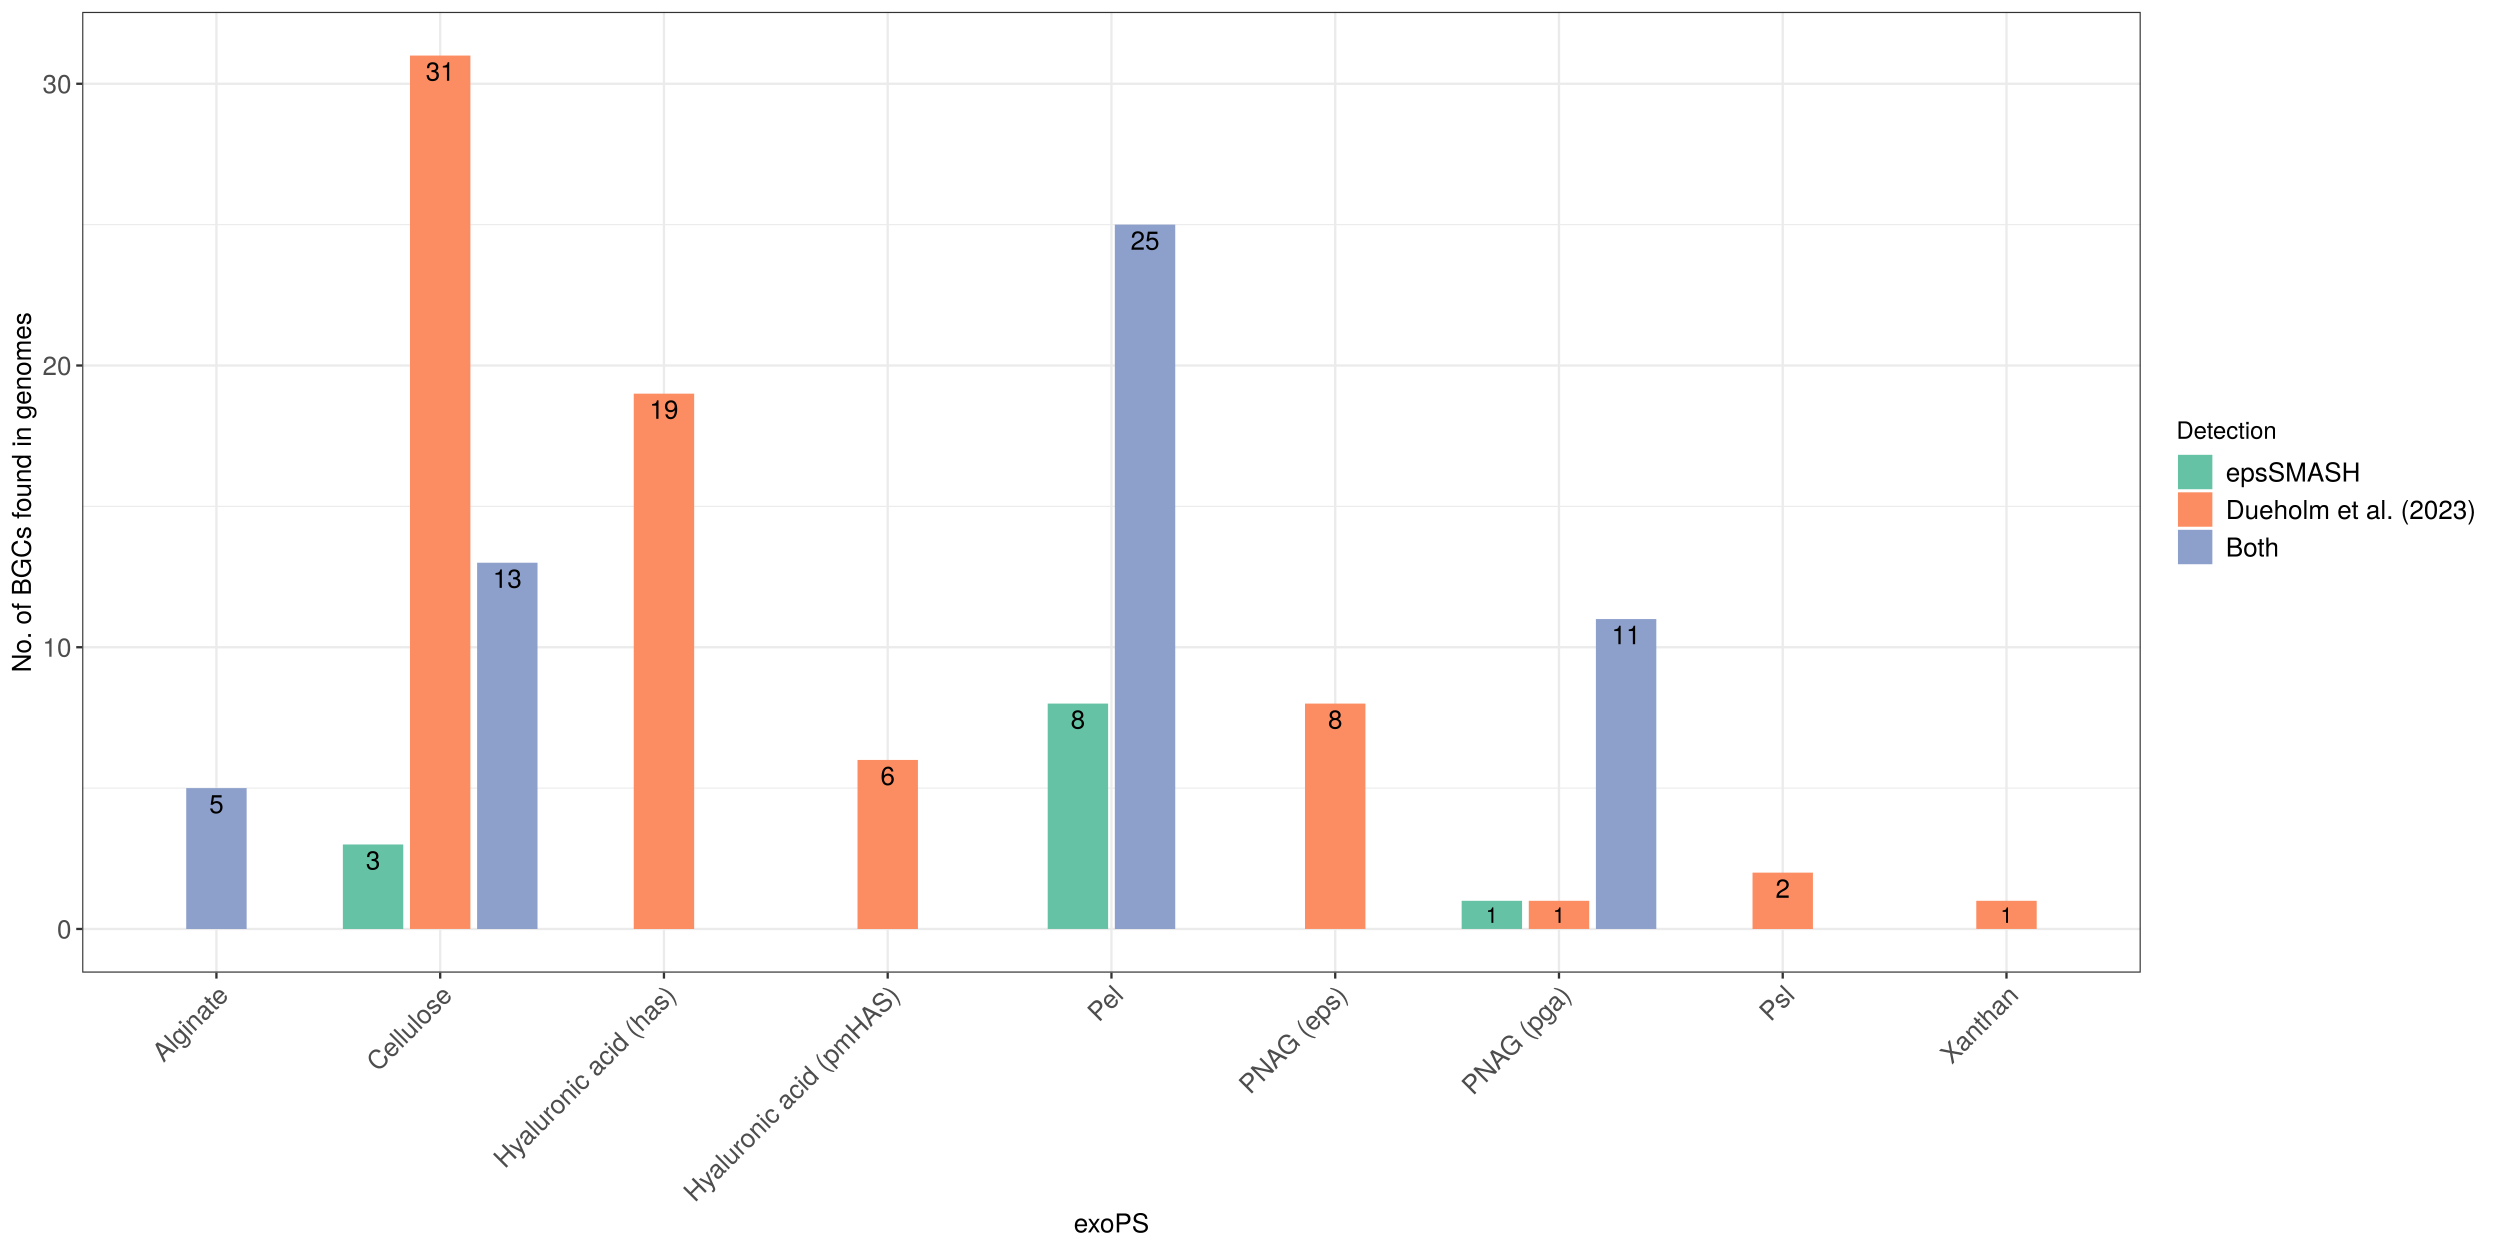
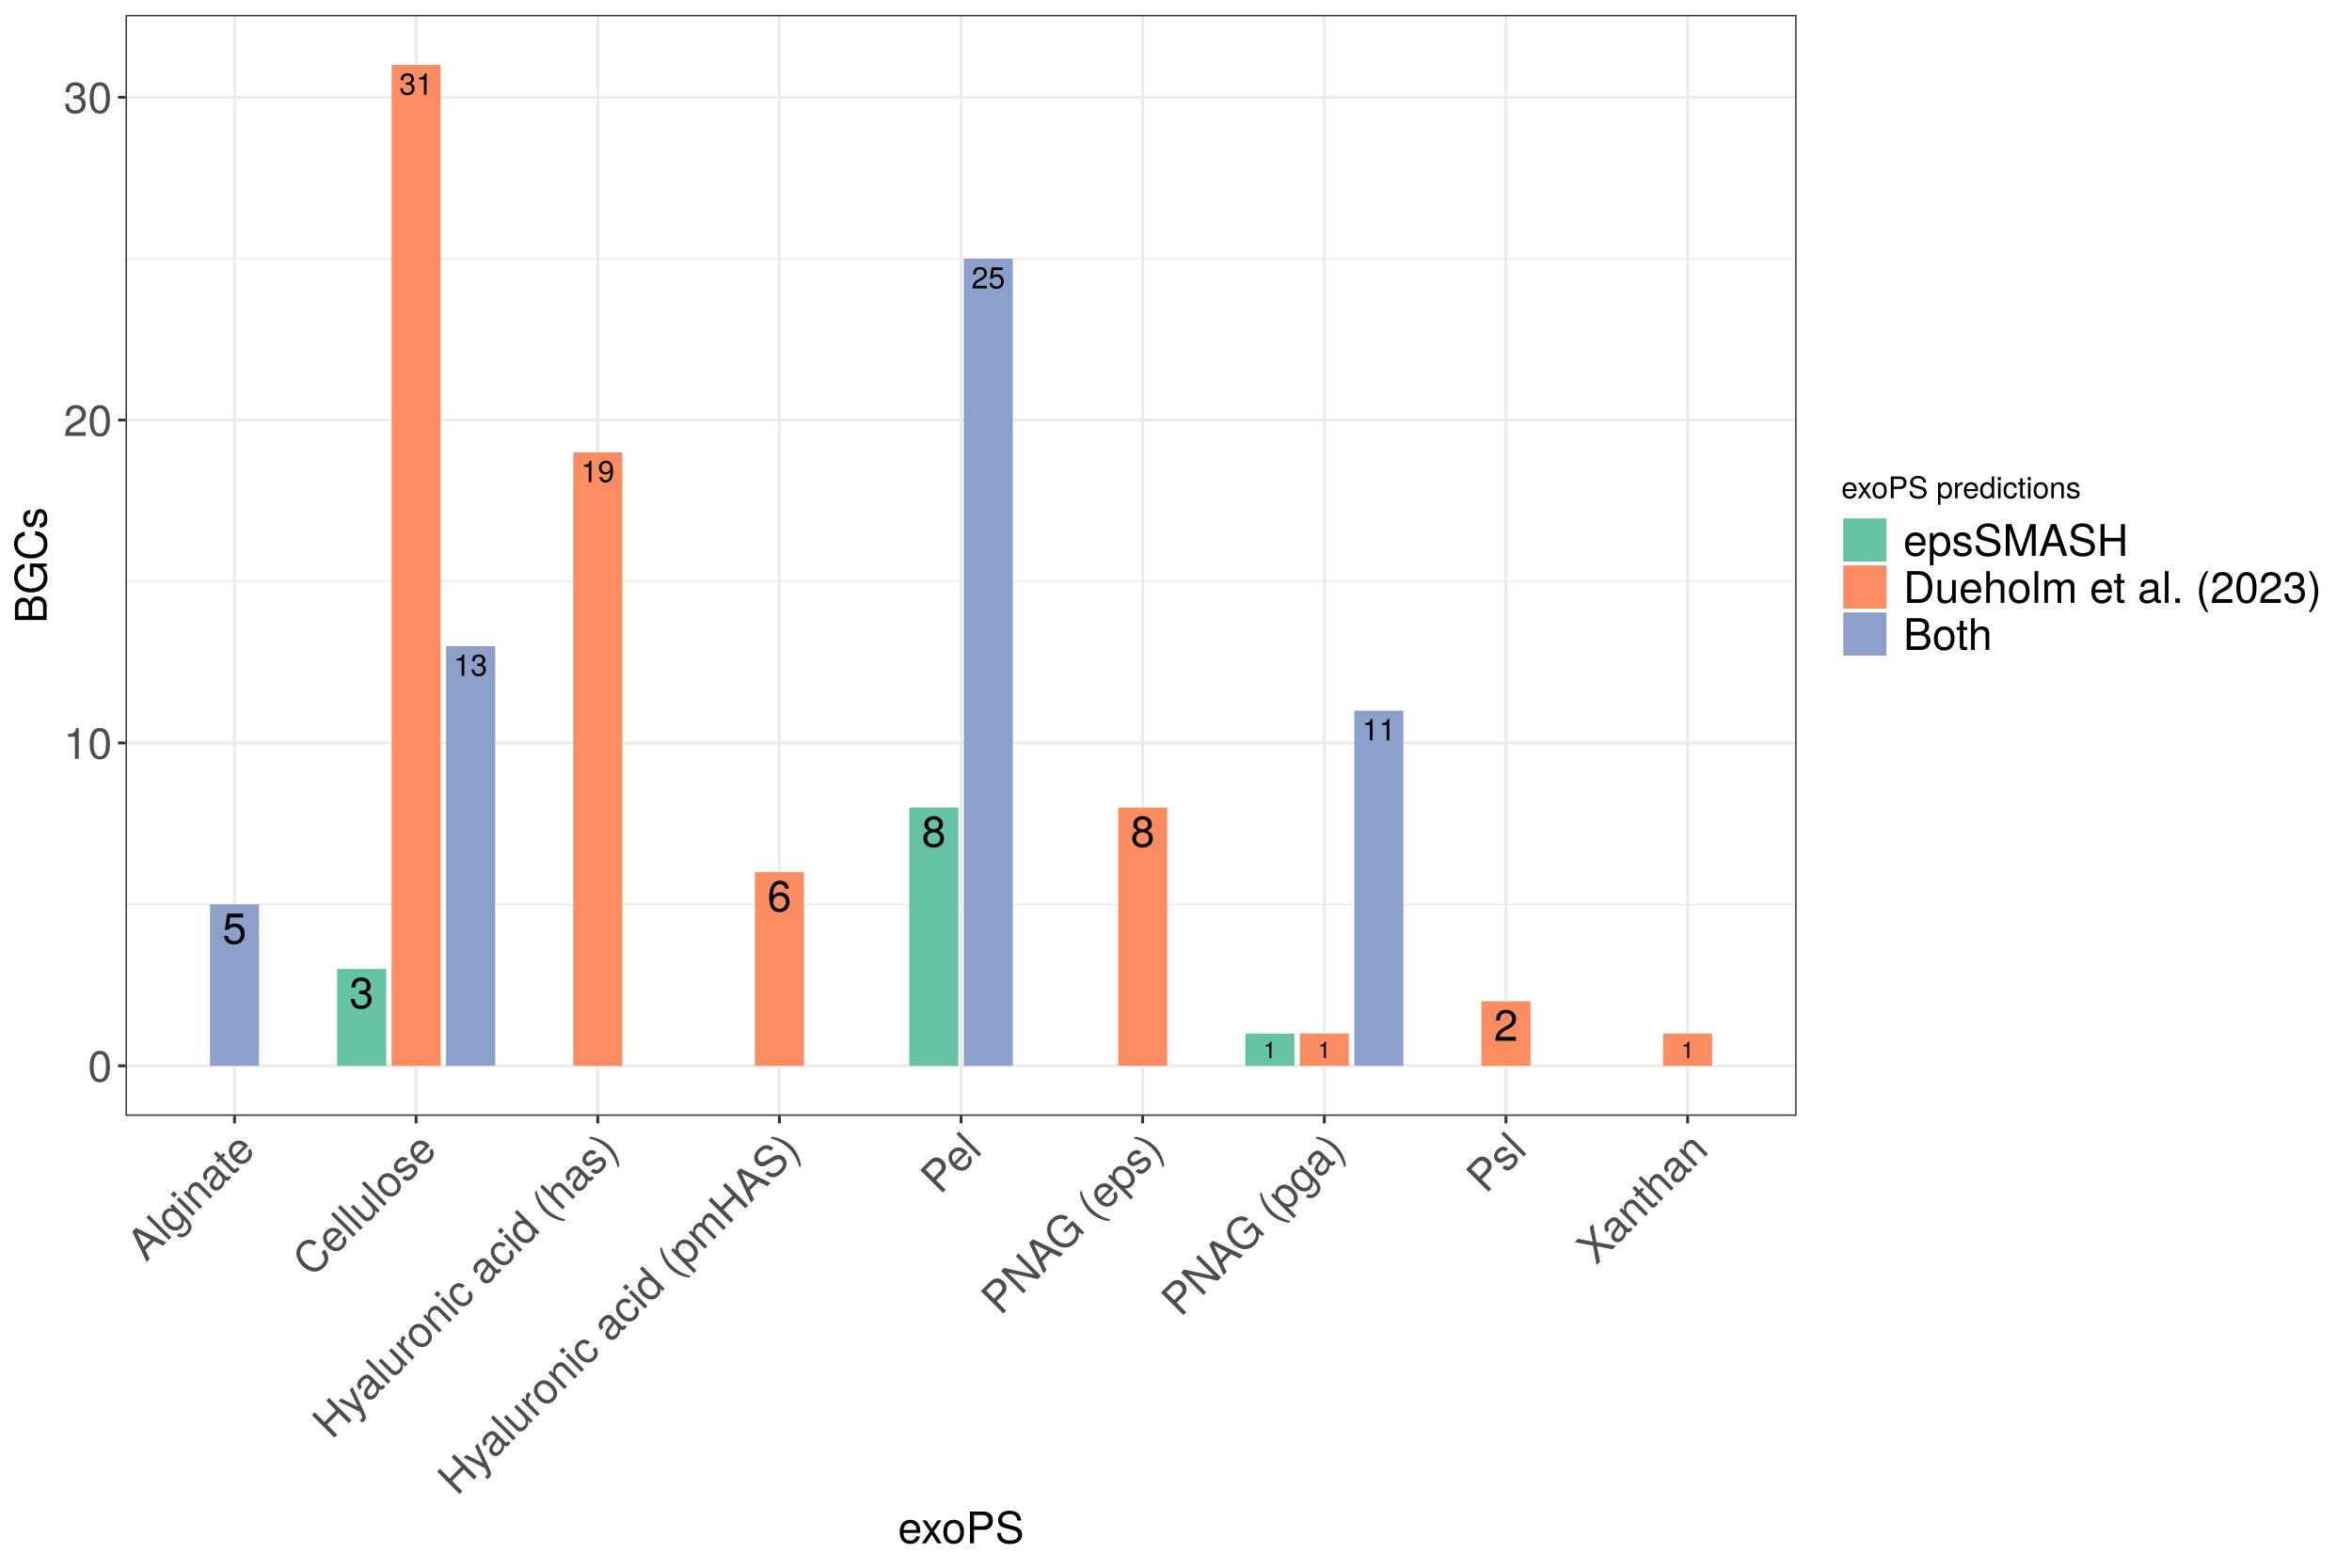
- <svg xmlns="http://www.w3.org/2000/svg" class="svglite" width="1152.00pt" height="576.00pt" viewBox="0 0 1152.00 576.00">
+ <svg xmlns="http://www.w3.org/2000/svg" class="svglite" width="864.00pt" height="576.00pt" viewBox="0 0 864.00 576.00">
  <defs>
    <style type="text/css">
    .svglite line, .svglite polyline, .svglite polygon, .svglite path, .svglite rect, .svglite circle {
      fill: none;
      stroke: #000000;
      stroke-linecap: round;
      stroke-linejoin: round;
      stroke-miterlimit: 10.00;
    }
    .svglite text {
      white-space: pre;
    }
  </style>
  </defs>
  <rect width="100%" height="100%" style="stroke: none; fill: #FFFFFF;" />
  <defs>
-     <clipPath id="cpMC4wMHwxMTUyLjAwfDAuMDB8NTc2LjAw">
-       <rect x="0.00" y="0.00" width="1152.00" height="576.00" />
+     <clipPath id="cpMC4wMHw4NjQuMDB8MC4wMHw1NzYuMDA=">
+       <rect x="0.00" y="0.00" width="864.00" height="576.00" />
    </clipPath>
  </defs>
-   <g clip-path="url(#cpMC4wMHwxMTUyLjAwfDAuMDB8NTc2LjAw)">
-     <rect x="0.00" y="0.00" width="1152.00" height="576.00" style="stroke-width: 1.07; stroke: #FFFFFF; fill: #FFFFFF;" />
+   <g clip-path="url(#cpMC4wMHw4NjQuMDB8MC4wMHw1NzYuMDA=)">
+     <rect x="0.00" y="0.00" width="864.00" height="576.00" style="stroke-width: 1.07; stroke: #FFFFFF; fill: #FFFFFF;" />
  </g>
  <defs>
-     <clipPath id="cpMzcuODd8OTg2LjQ2fDUuNDh8NDQ4LjIw">
-       <rect x="37.87" y="5.48" width="948.59" height="442.72" />
+     <clipPath id="cpNDYuMTF8NjU5Ljk3fDUuNDh8NDA5Ljk5">
+       <rect x="46.11" y="5.48" width="613.87" height="404.51" />
    </clipPath>
  </defs>
-   <g clip-path="url(#cpMzcuODd8OTg2LjQ2fDUuNDh8NDQ4LjIw)">
-     <rect x="37.87" y="5.48" width="948.59" height="442.72" style="stroke-width: 1.07; stroke: none; fill: #FFFFFF;" />
-     <polyline points="37.87,363.16 986.46,363.16 " style="stroke-width: 0.53; stroke: #EBEBEB; stroke-linecap: butt;" />
-     <polyline points="37.87,233.33 986.46,233.33 " style="stroke-width: 0.53; stroke: #EBEBEB; stroke-linecap: butt;" />
-     <polyline points="37.87,103.50 986.46,103.50 " style="stroke-width: 0.53; stroke: #EBEBEB; stroke-linecap: butt;" />
-     <polyline points="37.87,428.08 986.46,428.08 " style="stroke-width: 1.07; stroke: #EBEBEB; stroke-linecap: butt;" />
-     <polyline points="37.87,298.25 986.46,298.25 " style="stroke-width: 1.07; stroke: #EBEBEB; stroke-linecap: butt;" />
-     <polyline points="37.87,168.42 986.46,168.42 " style="stroke-width: 1.07; stroke: #EBEBEB; stroke-linecap: butt;" />
-     <polyline points="37.87,38.59 986.46,38.59 " style="stroke-width: 1.07; stroke: #EBEBEB; stroke-linecap: butt;" />
-     <polyline points="99.73,448.20 99.73,5.48 " style="stroke-width: 1.07; stroke: #EBEBEB; stroke-linecap: butt;" />
-     <polyline points="202.84,448.20 202.84,5.48 " style="stroke-width: 1.07; stroke: #EBEBEB; stroke-linecap: butt;" />
-     <polyline points="305.95,448.20 305.95,5.48 " style="stroke-width: 1.07; stroke: #EBEBEB; stroke-linecap: butt;" />
-     <polyline points="409.05,448.20 409.05,5.48 " style="stroke-width: 1.07; stroke: #EBEBEB; stroke-linecap: butt;" />
-     <polyline points="512.16,448.20 512.16,5.48 " style="stroke-width: 1.07; stroke: #EBEBEB; stroke-linecap: butt;" />
-     <polyline points="615.27,448.20 615.27,5.48 " style="stroke-width: 1.07; stroke: #EBEBEB; stroke-linecap: butt;" />
-     <polyline points="718.38,448.20 718.38,5.48 " style="stroke-width: 1.07; stroke: #EBEBEB; stroke-linecap: butt;" />
-     <polyline points="821.48,448.20 821.48,5.48 " style="stroke-width: 1.07; stroke: #EBEBEB; stroke-linecap: butt;" />
-     <polyline points="924.59,448.20 924.59,5.48 " style="stroke-width: 1.07; stroke: #EBEBEB; stroke-linecap: butt;" />
-     <rect x="85.81" y="363.16" width="27.84" height="64.92" style="stroke-width: 1.07; stroke: none; stroke-linecap: butt; stroke-linejoin: miter; fill: #8DA0CB;" />
-     <rect x="157.99" y="389.13" width="27.84" height="38.95" style="stroke-width: 1.07; stroke: none; stroke-linecap: butt; stroke-linejoin: miter; fill: #66C2A5;" />
-     <rect x="188.92" y="25.60" width="27.84" height="402.47" style="stroke-width: 1.07; stroke: none; stroke-linecap: butt; stroke-linejoin: miter; fill: #FC8D62;" />
-     <rect x="219.85" y="259.30" width="27.84" height="168.78" style="stroke-width: 1.07; stroke: none; stroke-linecap: butt; stroke-linejoin: miter; fill: #8DA0CB;" />
-     <rect x="292.03" y="181.40" width="27.84" height="246.68" style="stroke-width: 1.07; stroke: none; stroke-linecap: butt; stroke-linejoin: miter; fill: #FC8D62;" />
-     <rect x="395.14" y="350.18" width="27.84" height="77.90" style="stroke-width: 1.07; stroke: none; stroke-linecap: butt; stroke-linejoin: miter; fill: #FC8D62;" />
-     <rect x="482.78" y="324.21" width="27.84" height="103.86" style="stroke-width: 1.07; stroke: none; stroke-linecap: butt; stroke-linejoin: miter; fill: #66C2A5;" />
-     <rect x="513.71" y="103.50" width="27.84" height="324.58" style="stroke-width: 1.07; stroke: none; stroke-linecap: butt; stroke-linejoin: miter; fill: #8DA0CB;" />
-     <rect x="601.35" y="324.21" width="27.84" height="103.86" style="stroke-width: 1.07; stroke: none; stroke-linecap: butt; stroke-linejoin: miter; fill: #FC8D62;" />
-     <rect x="673.53" y="415.09" width="27.84" height="12.98" style="stroke-width: 1.07; stroke: none; stroke-linecap: butt; stroke-linejoin: miter; fill: #66C2A5;" />
-     <rect x="704.46" y="415.09" width="27.84" height="12.98" style="stroke-width: 1.07; stroke: none; stroke-linecap: butt; stroke-linejoin: miter; fill: #FC8D62;" />
-     <rect x="735.39" y="285.26" width="27.84" height="142.81" style="stroke-width: 1.07; stroke: none; stroke-linecap: butt; stroke-linejoin: miter; fill: #8DA0CB;" />
-     <rect x="807.56" y="402.11" width="27.84" height="25.97" style="stroke-width: 1.07; stroke: none; stroke-linecap: butt; stroke-linejoin: miter; fill: #FC8D62;" />
-     <rect x="910.67" y="415.09" width="27.84" height="12.98" style="stroke-width: 1.07; stroke: none; stroke-linecap: butt; stroke-linejoin: miter; fill: #FC8D62;" />
-     <text x="99.73" y="374.74" text-anchor="middle" style="font-size: 12.00px; font-weight: 0; font-family: &quot;TeX Gyre Heros&quot;;" textLength="6.67px" lengthAdjust="spacingAndGlyphs">5</text>
-     <text x="171.91" y="400.71" text-anchor="middle" style="font-size: 12.00px; font-weight: 0; font-family: &quot;TeX Gyre Heros&quot;;" textLength="6.67px" lengthAdjust="spacingAndGlyphs">3</text>
-     <text x="202.84" y="37.19" text-anchor="middle" style="font-size: 12.00px; font-weight: 0; font-family: &quot;TeX Gyre Heros&quot;;" textLength="13.35px" lengthAdjust="spacingAndGlyphs">31</text>
-     <text x="233.77" y="270.88" text-anchor="middle" style="font-size: 12.00px; font-weight: 0; font-family: &quot;TeX Gyre Heros&quot;;" textLength="13.35px" lengthAdjust="spacingAndGlyphs">13</text>
-     <text x="305.95" y="192.98" text-anchor="middle" style="font-size: 12.00px; font-weight: 0; font-family: &quot;TeX Gyre Heros&quot;;" textLength="13.35px" lengthAdjust="spacingAndGlyphs">19</text>
-     <text x="409.05" y="361.76" text-anchor="middle" style="font-size: 12.00px; font-weight: 0; font-family: &quot;TeX Gyre Heros&quot;;" textLength="6.67px" lengthAdjust="spacingAndGlyphs">6</text>
-     <text x="496.70" y="335.80" text-anchor="middle" style="font-size: 12.00px; font-weight: 0; font-family: &quot;TeX Gyre Heros&quot;;" textLength="6.67px" lengthAdjust="spacingAndGlyphs">8</text>
-     <text x="527.63" y="115.08" text-anchor="middle" style="font-size: 12.00px; font-weight: 0; font-family: &quot;TeX Gyre Heros&quot;;" textLength="13.35px" lengthAdjust="spacingAndGlyphs">25</text>
-     <text x="615.27" y="335.80" text-anchor="middle" style="font-size: 12.00px; font-weight: 0; font-family: &quot;TeX Gyre Heros&quot;;" textLength="6.67px" lengthAdjust="spacingAndGlyphs">8</text>
-     <text x="687.44" y="425.24" text-anchor="middle" style="font-size: 10.03px; font-weight: 0; font-family: &quot;TeX Gyre Heros&quot;;" textLength="5.58px" lengthAdjust="spacingAndGlyphs">1</text>
-     <text x="718.38" y="425.24" text-anchor="middle" style="font-size: 10.03px; font-weight: 0; font-family: &quot;TeX Gyre Heros&quot;;" textLength="5.58px" lengthAdjust="spacingAndGlyphs">1</text>
-     <text x="749.31" y="296.85" text-anchor="middle" style="font-size: 12.00px; font-weight: 0; font-family: &quot;TeX Gyre Heros&quot;;" textLength="13.35px" lengthAdjust="spacingAndGlyphs">11</text>
-     <text x="821.48" y="413.69" text-anchor="middle" style="font-size: 12.00px; font-weight: 0; font-family: &quot;TeX Gyre Heros&quot;;" textLength="6.67px" lengthAdjust="spacingAndGlyphs">2</text>
-     <text x="924.59" y="425.24" text-anchor="middle" style="font-size: 10.03px; font-weight: 0; font-family: &quot;TeX Gyre Heros&quot;;" textLength="5.58px" lengthAdjust="spacingAndGlyphs">1</text>
-     <rect x="37.87" y="5.48" width="948.59" height="442.72" style="stroke-width: 1.07; stroke: #333333;" />
+   <g clip-path="url(#cpNDYuMTF8NjU5Ljk3fDUuNDh8NDA5Ljk5)">
+     <rect x="46.11" y="5.48" width="613.87" height="404.51" style="stroke-width: 1.07; stroke: none; fill: #FFFFFF;" />
+     <polyline points="46.11,332.29 659.97,332.29 " style="stroke-width: 0.53; stroke: #EBEBEB; stroke-linecap: butt;" />
+     <polyline points="46.11,213.66 659.97,213.66 " style="stroke-width: 0.53; stroke: #EBEBEB; stroke-linecap: butt;" />
+     <polyline points="46.11,95.04 659.97,95.04 " style="stroke-width: 0.53; stroke: #EBEBEB; stroke-linecap: butt;" />
+     <polyline points="46.11,391.60 659.97,391.60 " style="stroke-width: 1.07; stroke: #EBEBEB; stroke-linecap: butt;" />
+     <polyline points="46.11,272.98 659.97,272.98 " style="stroke-width: 1.07; stroke: #EBEBEB; stroke-linecap: butt;" />
+     <polyline points="46.11,154.35 659.97,154.35 " style="stroke-width: 1.07; stroke: #EBEBEB; stroke-linecap: butt;" />
+     <polyline points="46.11,35.73 659.97,35.73 " style="stroke-width: 1.07; stroke: #EBEBEB; stroke-linecap: butt;" />
+     <polyline points="86.14,409.99 86.14,5.48 " style="stroke-width: 1.07; stroke: #EBEBEB; stroke-linecap: butt;" />
+     <polyline points="152.86,409.99 152.86,5.48 " style="stroke-width: 1.07; stroke: #EBEBEB; stroke-linecap: butt;" />
+     <polyline points="219.59,409.99 219.59,5.48 " style="stroke-width: 1.07; stroke: #EBEBEB; stroke-linecap: butt;" />
+     <polyline points="286.31,409.99 286.31,5.48 " style="stroke-width: 1.07; stroke: #EBEBEB; stroke-linecap: butt;" />
+     <polyline points="353.04,409.99 353.04,5.48 " style="stroke-width: 1.07; stroke: #EBEBEB; stroke-linecap: butt;" />
+     <polyline points="419.76,409.99 419.76,5.48 " style="stroke-width: 1.07; stroke: #EBEBEB; stroke-linecap: butt;" />
+     <polyline points="486.49,409.99 486.49,5.48 " style="stroke-width: 1.07; stroke: #EBEBEB; stroke-linecap: butt;" />
+     <polyline points="553.21,409.99 553.21,5.48 " style="stroke-width: 1.07; stroke: #EBEBEB; stroke-linecap: butt;" />
+     <polyline points="619.94,409.99 619.94,5.48 " style="stroke-width: 1.07; stroke: #EBEBEB; stroke-linecap: butt;" />
+     <rect x="77.13" y="332.29" width="18.02" height="59.31" style="stroke-width: 1.07; stroke: none; stroke-linecap: butt; stroke-linejoin: miter; fill: #8DA0CB;" />
+     <rect x="123.84" y="356.01" width="18.02" height="35.59" style="stroke-width: 1.07; stroke: none; stroke-linecap: butt; stroke-linejoin: miter; fill: #66C2A5;" />
+     <rect x="143.86" y="23.87" width="18.02" height="367.73" style="stroke-width: 1.07; stroke: none; stroke-linecap: butt; stroke-linejoin: miter; fill: #FC8D62;" />
+     <rect x="163.87" y="237.39" width="18.02" height="154.21" style="stroke-width: 1.07; stroke: none; stroke-linecap: butt; stroke-linejoin: miter; fill: #8DA0CB;" />
+     <rect x="210.58" y="166.22" width="18.02" height="225.39" style="stroke-width: 1.07; stroke: none; stroke-linecap: butt; stroke-linejoin: miter; fill: #FC8D62;" />
+     <rect x="277.31" y="320.43" width="18.02" height="71.17" style="stroke-width: 1.07; stroke: none; stroke-linecap: butt; stroke-linejoin: miter; fill: #FC8D62;" />
+     <rect x="334.02" y="296.70" width="18.02" height="94.90" style="stroke-width: 1.07; stroke: none; stroke-linecap: butt; stroke-linejoin: miter; fill: #66C2A5;" />
+     <rect x="354.04" y="95.04" width="18.02" height="296.56" style="stroke-width: 1.07; stroke: none; stroke-linecap: butt; stroke-linejoin: miter; fill: #8DA0CB;" />
+     <rect x="410.76" y="296.70" width="18.02" height="94.90" style="stroke-width: 1.07; stroke: none; stroke-linecap: butt; stroke-linejoin: miter; fill: #FC8D62;" />
+     <rect x="457.46" y="379.74" width="18.02" height="11.86" style="stroke-width: 1.07; stroke: none; stroke-linecap: butt; stroke-linejoin: miter; fill: #66C2A5;" />
+     <rect x="477.48" y="379.74" width="18.02" height="11.86" style="stroke-width: 1.07; stroke: none; stroke-linecap: butt; stroke-linejoin: miter; fill: #FC8D62;" />
+     <rect x="497.50" y="261.11" width="18.02" height="130.49" style="stroke-width: 1.07; stroke: none; stroke-linecap: butt; stroke-linejoin: miter; fill: #8DA0CB;" />
+     <rect x="544.20" y="367.88" width="18.02" height="23.72" style="stroke-width: 1.07; stroke: none; stroke-linecap: butt; stroke-linejoin: miter; fill: #FC8D62;" />
+     <rect x="610.93" y="379.74" width="18.02" height="11.86" style="stroke-width: 1.07; stroke: none; stroke-linecap: butt; stroke-linejoin: miter; fill: #FC8D62;" />
+     <text x="86.14" y="346.79" text-anchor="middle" style="font-size: 16.00px; font-weight: 0; font-family: &quot;TeX Gyre Heros&quot;;" textLength="8.90px" lengthAdjust="spacingAndGlyphs">5</text>
+     <text x="132.85" y="370.51" text-anchor="middle" style="font-size: 16.00px; font-weight: 0; font-family: &quot;TeX Gyre Heros&quot;;" textLength="8.90px" lengthAdjust="spacingAndGlyphs">3</text>
+     <text x="152.86" y="34.79" text-anchor="middle" style="font-size: 11.10px; font-weight: 0; font-family: &quot;TeX Gyre Heros&quot;;" textLength="12.34px" lengthAdjust="spacingAndGlyphs">31</text>
+     <text x="172.88" y="248.31" text-anchor="middle" style="font-size: 11.10px; font-weight: 0; font-family: &quot;TeX Gyre Heros&quot;;" textLength="12.34px" lengthAdjust="spacingAndGlyphs">13</text>
+     <text x="219.59" y="177.14" text-anchor="middle" style="font-size: 11.10px; font-weight: 0; font-family: &quot;TeX Gyre Heros&quot;;" textLength="12.34px" lengthAdjust="spacingAndGlyphs">19</text>
+     <text x="286.31" y="334.92" text-anchor="middle" style="font-size: 16.00px; font-weight: 0; font-family: &quot;TeX Gyre Heros&quot;;" textLength="8.90px" lengthAdjust="spacingAndGlyphs">6</text>
+     <text x="343.03" y="311.20" text-anchor="middle" style="font-size: 16.00px; font-weight: 0; font-family: &quot;TeX Gyre Heros&quot;;" textLength="8.90px" lengthAdjust="spacingAndGlyphs">8</text>
+     <text x="363.05" y="105.96" text-anchor="middle" style="font-size: 11.10px; font-weight: 0; font-family: &quot;TeX Gyre Heros&quot;;" textLength="12.34px" lengthAdjust="spacingAndGlyphs">25</text>
+     <text x="419.76" y="311.20" text-anchor="middle" style="font-size: 16.00px; font-weight: 0; font-family: &quot;TeX Gyre Heros&quot;;" textLength="8.90px" lengthAdjust="spacingAndGlyphs">8</text>
+     <text x="466.47" y="388.76" text-anchor="middle" style="font-size: 8.50px; font-weight: 0; font-family: &quot;TeX Gyre Heros&quot;;" textLength="4.72px" lengthAdjust="spacingAndGlyphs">1</text>
+     <text x="486.49" y="388.76" text-anchor="middle" style="font-size: 8.50px; font-weight: 0; font-family: &quot;TeX Gyre Heros&quot;;" textLength="4.72px" lengthAdjust="spacingAndGlyphs">1</text>
+     <text x="506.51" y="272.03" text-anchor="middle" style="font-size: 11.10px; font-weight: 0; font-family: &quot;TeX Gyre Heros&quot;;" textLength="12.34px" lengthAdjust="spacingAndGlyphs">11</text>
+     <text x="553.21" y="382.37" text-anchor="middle" style="font-size: 16.00px; font-weight: 0; font-family: &quot;TeX Gyre Heros&quot;;" textLength="8.90px" lengthAdjust="spacingAndGlyphs">2</text>
+     <text x="619.94" y="388.76" text-anchor="middle" style="font-size: 8.50px; font-weight: 0; font-family: &quot;TeX Gyre Heros&quot;;" textLength="4.72px" lengthAdjust="spacingAndGlyphs">1</text>
+     <rect x="46.11" y="5.48" width="613.87" height="404.51" style="stroke-width: 1.07; stroke: #333333;" />
  </g>
-   <g clip-path="url(#cpMC4wMHwxMTUyLjAwfDAuMDB8NTc2LjAw)">
-     <text x="32.94" y="432.45" text-anchor="end" style="font-size: 12.00px; font-weight: 0;fill: #4D4D4D; font-family: &quot;TeX Gyre Heros&quot;;" textLength="6.67px" lengthAdjust="spacingAndGlyphs">0</text>
-     <text x="32.94" y="302.62" text-anchor="end" style="font-size: 12.00px; font-weight: 0;fill: #4D4D4D; font-family: &quot;TeX Gyre Heros&quot;;" textLength="13.35px" lengthAdjust="spacingAndGlyphs">10</text>
-     <text x="32.94" y="172.79" text-anchor="end" style="font-size: 12.00px; font-weight: 0;fill: #4D4D4D; font-family: &quot;TeX Gyre Heros&quot;;" textLength="13.35px" lengthAdjust="spacingAndGlyphs">20</text>
-     <text x="32.94" y="42.96" text-anchor="end" style="font-size: 12.00px; font-weight: 0;fill: #4D4D4D; font-family: &quot;TeX Gyre Heros&quot;;" textLength="13.35px" lengthAdjust="spacingAndGlyphs">30</text>
-     <polyline points="35.13,428.08 37.87,428.08 " style="stroke-width: 1.07; stroke: #333333; stroke-linecap: butt;" />
-     <polyline points="35.13,298.25 37.87,298.25 " style="stroke-width: 1.07; stroke: #333333; stroke-linecap: butt;" />
-     <polyline points="35.13,168.42 37.87,168.42 " style="stroke-width: 1.07; stroke: #333333; stroke-linecap: butt;" />
-     <polyline points="35.13,38.59 37.87,38.59 " style="stroke-width: 1.07; stroke: #333333; stroke-linecap: butt;" />
-     <polyline points="99.73,450.94 99.73,448.20 " style="stroke-width: 1.07; stroke: #333333; stroke-linecap: butt;" />
-     <polyline points="202.84,450.94 202.84,448.20 " style="stroke-width: 1.07; stroke: #333333; stroke-linecap: butt;" />
-     <polyline points="305.95,450.94 305.95,448.20 " style="stroke-width: 1.07; stroke: #333333; stroke-linecap: butt;" />
-     <polyline points="409.05,450.94 409.05,448.20 " style="stroke-width: 1.07; stroke: #333333; stroke-linecap: butt;" />
-     <polyline points="512.16,450.94 512.16,448.20 " style="stroke-width: 1.07; stroke: #333333; stroke-linecap: butt;" />
-     <polyline points="615.27,450.94 615.27,448.20 " style="stroke-width: 1.07; stroke: #333333; stroke-linecap: butt;" />
-     <polyline points="718.38,450.94 718.38,448.20 " style="stroke-width: 1.07; stroke: #333333; stroke-linecap: butt;" />
-     <polyline points="821.48,450.94 821.48,448.20 " style="stroke-width: 1.07; stroke: #333333; stroke-linecap: butt;" />
-     <polyline points="924.59,450.94 924.59,448.20 " style="stroke-width: 1.07; stroke: #333333; stroke-linecap: butt;" />
-     <text transform="translate(105.92,459.32) rotate(-45)" text-anchor="end" style="font-size: 12.00px; font-weight: 0;fill: #4D4D4D; font-family: &quot;TeX Gyre Heros&quot;;" textLength="43.37px" lengthAdjust="spacingAndGlyphs">Alginate</text>
-     <text transform="translate(209.03,459.32) rotate(-45)" text-anchor="end" style="font-size: 12.00px; font-weight: 0;fill: #4D4D4D; font-family: &quot;TeX Gyre Heros&quot;;" textLength="49.35px" lengthAdjust="spacingAndGlyphs">Cellulose</text>
-     <text transform="translate(312.13,459.32) rotate(-45)" text-anchor="end" style="font-size: 12.00px; font-weight: 0;fill: #4D4D4D; font-family: &quot;TeX Gyre Heros&quot;;" textLength="112.69px" lengthAdjust="spacingAndGlyphs">Hyaluronic acid (has)</text>
-     <text transform="translate(415.24,459.32) rotate(-45)" text-anchor="end" style="font-size: 12.00px; font-weight: 0;fill: #4D4D4D; font-family: &quot;TeX Gyre Heros&quot;;" textLength="134.69px" lengthAdjust="spacingAndGlyphs">Hyaluronic acid (pmHAS)</text>
-     <text transform="translate(518.35,459.32) rotate(-45)" text-anchor="end" style="font-size: 12.00px; font-weight: 0;fill: #4D4D4D; font-family: &quot;TeX Gyre Heros&quot;;" textLength="17.34px" lengthAdjust="spacingAndGlyphs">Pel</text>
-     <text transform="translate(621.46,459.32) rotate(-45)" text-anchor="end" style="font-size: 12.00px; font-weight: 0;fill: #4D4D4D; font-family: &quot;TeX Gyre Heros&quot;;" textLength="64.68px" lengthAdjust="spacingAndGlyphs">PNAG (eps)</text>
-     <text transform="translate(724.56,459.32) rotate(-45)" text-anchor="end" style="font-size: 12.00px; font-weight: 0;fill: #4D4D4D; font-family: &quot;TeX Gyre Heros&quot;;" textLength="65.36px" lengthAdjust="spacingAndGlyphs">PNAG (pga)</text>
-     <text transform="translate(827.67,459.32) rotate(-45)" text-anchor="end" style="font-size: 12.00px; font-weight: 0;fill: #4D4D4D; font-family: &quot;TeX Gyre Heros&quot;;" textLength="16.67px" lengthAdjust="spacingAndGlyphs">Psl</text>
-     <text transform="translate(930.78,459.32) rotate(-45)" text-anchor="end" style="font-size: 12.00px; font-weight: 0;fill: #4D4D4D; font-family: &quot;TeX Gyre Heros&quot;;" textLength="44.71px" lengthAdjust="spacingAndGlyphs">Xanthan</text>
-     <text x="512.16" y="567.90" text-anchor="middle" style="font-size: 12.00px; font-weight: 0; font-family: &quot;TeX Gyre Heros&quot;;" textLength="35.36px" lengthAdjust="spacingAndGlyphs">exoPS</text>
-     <text transform="translate(14.23,226.84) rotate(-90)" text-anchor="middle" style="font-size: 12.00px; font-weight: 0; font-family: &quot;TeX Gyre Heros&quot;;" textLength="166.08px" lengthAdjust="spacingAndGlyphs">No. of BGCs found in genomes</text>
-     <rect x="997.41" y="187.49" width="149.11" height="78.70" style="stroke-width: 1.07; stroke: none; fill: #FFFFFF;" />
-     <text x="1002.89" y="202.19" style="font-size: 11.00px; font-weight: 0; font-family: &quot;TeX Gyre Heros&quot;;" textLength="46.45px" lengthAdjust="spacingAndGlyphs">Detection</text>
-     <rect x="1002.89" y="208.87" width="17.28" height="17.28" style="stroke-width: 1.07; stroke: none; fill: #FFFFFF;" />
-     <rect x="1003.60" y="209.58" width="15.86" height="15.86" style="stroke-width: 1.07; stroke: none; stroke-linecap: butt; stroke-linejoin: miter; fill: #66C2A5;" />
-     <rect x="1002.89" y="226.15" width="17.28" height="17.28" style="stroke-width: 1.07; stroke: none; fill: #FFFFFF;" />
-     <rect x="1003.60" y="226.86" width="15.86" height="15.86" style="stroke-width: 1.07; stroke: none; stroke-linecap: butt; stroke-linejoin: miter; fill: #FC8D62;" />
-     <rect x="1002.89" y="243.43" width="17.28" height="17.28" style="stroke-width: 1.07; stroke: none; fill: #FFFFFF;" />
-     <rect x="1003.60" y="244.14" width="15.86" height="15.86" style="stroke-width: 1.07; stroke: none; stroke-linecap: butt; stroke-linejoin: miter; fill: #8DA0CB;" />
-     <text x="1025.65" y="221.88" style="font-size: 12.00px; font-weight: 0; font-family: &quot;TeX Gyre Heros&quot;;" textLength="62.02px" lengthAdjust="spacingAndGlyphs">epsSMASH</text>
-     <text x="1025.65" y="239.16" style="font-size: 12.00px; font-weight: 0; font-family: &quot;TeX Gyre Heros&quot;;" textLength="115.39px" lengthAdjust="spacingAndGlyphs">Dueholm et al. (2023)</text>
-     <text x="1025.65" y="256.44" style="font-size: 12.00px; font-weight: 0; font-family: &quot;TeX Gyre Heros&quot;;" textLength="24.69px" lengthAdjust="spacingAndGlyphs">Both</text>
+   <g clip-path="url(#cpMC4wMHw4NjQuMDB8MC4wMHw1NzYuMDA=)">
+     <text x="41.17" y="397.43" text-anchor="end" style="font-size: 16.00px; font-weight: 0;fill: #4D4D4D; font-family: &quot;TeX Gyre Heros&quot;;" textLength="8.90px" lengthAdjust="spacingAndGlyphs">0</text>
+     <text x="41.17" y="278.81" text-anchor="end" style="font-size: 16.00px; font-weight: 0;fill: #4D4D4D; font-family: &quot;TeX Gyre Heros&quot;;" textLength="17.80px" lengthAdjust="spacingAndGlyphs">10</text>
+     <text x="41.17" y="160.18" text-anchor="end" style="font-size: 16.00px; font-weight: 0;fill: #4D4D4D; font-family: &quot;TeX Gyre Heros&quot;;" textLength="17.80px" lengthAdjust="spacingAndGlyphs">20</text>
+     <text x="41.17" y="41.56" text-anchor="end" style="font-size: 16.00px; font-weight: 0;fill: #4D4D4D; font-family: &quot;TeX Gyre Heros&quot;;" textLength="17.80px" lengthAdjust="spacingAndGlyphs">30</text>
+     <polyline points="43.37,391.60 46.11,391.60 " style="stroke-width: 1.07; stroke: #333333; stroke-linecap: butt;" />
+     <polyline points="43.37,272.98 46.11,272.98 " style="stroke-width: 1.07; stroke: #333333; stroke-linecap: butt;" />
+     <polyline points="43.37,154.35 46.11,154.35 " style="stroke-width: 1.07; stroke: #333333; stroke-linecap: butt;" />
+     <polyline points="43.37,35.73 46.11,35.73 " style="stroke-width: 1.07; stroke: #333333; stroke-linecap: butt;" />
+     <polyline points="86.14,412.73 86.14,409.99 " style="stroke-width: 1.07; stroke: #333333; stroke-linecap: butt;" />
+     <polyline points="152.86,412.73 152.86,409.99 " style="stroke-width: 1.07; stroke: #333333; stroke-linecap: butt;" />
+     <polyline points="219.59,412.73 219.59,409.99 " style="stroke-width: 1.07; stroke: #333333; stroke-linecap: butt;" />
+     <polyline points="286.31,412.73 286.31,409.99 " style="stroke-width: 1.07; stroke: #333333; stroke-linecap: butt;" />
+     <polyline points="353.04,412.73 353.04,409.99 " style="stroke-width: 1.07; stroke: #333333; stroke-linecap: butt;" />
+     <polyline points="419.76,412.73 419.76,409.99 " style="stroke-width: 1.07; stroke: #333333; stroke-linecap: butt;" />
+     <polyline points="486.49,412.73 486.49,409.99 " style="stroke-width: 1.07; stroke: #333333; stroke-linecap: butt;" />
+     <polyline points="553.21,412.73 553.21,409.99 " style="stroke-width: 1.07; stroke: #333333; stroke-linecap: butt;" />
+     <polyline points="619.94,412.73 619.94,409.99 " style="stroke-width: 1.07; stroke: #333333; stroke-linecap: butt;" />
+     <text transform="translate(94.39,423.17) rotate(-45)" text-anchor="end" style="font-size: 16.00px; font-weight: 0;fill: #4D4D4D; font-family: &quot;TeX Gyre Heros&quot;;" textLength="57.82px" lengthAdjust="spacingAndGlyphs">Alginate</text>
+     <text transform="translate(161.11,423.17) rotate(-45)" text-anchor="end" style="font-size: 16.00px; font-weight: 0;fill: #4D4D4D; font-family: &quot;TeX Gyre Heros&quot;;" textLength="65.79px" lengthAdjust="spacingAndGlyphs">Cellulose</text>
+     <text transform="translate(227.84,423.17) rotate(-45)" text-anchor="end" style="font-size: 16.00px; font-weight: 0;fill: #4D4D4D; font-family: &quot;TeX Gyre Heros&quot;;" textLength="150.27px" lengthAdjust="spacingAndGlyphs">Hyaluronic acid (has)</text>
+     <text transform="translate(294.56,423.17) rotate(-45)" text-anchor="end" style="font-size: 16.00px; font-weight: 0;fill: #4D4D4D; font-family: &quot;TeX Gyre Heros&quot;;" textLength="179.59px" lengthAdjust="spacingAndGlyphs">Hyaluronic acid (pmHAS)</text>
+     <text transform="translate(361.29,423.17) rotate(-45)" text-anchor="end" style="font-size: 16.00px; font-weight: 0;fill: #4D4D4D; font-family: &quot;TeX Gyre Heros&quot;;" textLength="23.12px" lengthAdjust="spacingAndGlyphs">Pel</text>
+     <text transform="translate(428.01,423.17) rotate(-45)" text-anchor="end" style="font-size: 16.00px; font-weight: 0;fill: #4D4D4D; font-family: &quot;TeX Gyre Heros&quot;;" textLength="86.24px" lengthAdjust="spacingAndGlyphs">PNAG (eps)</text>
+     <text transform="translate(494.74,423.17) rotate(-45)" text-anchor="end" style="font-size: 16.00px; font-weight: 0;fill: #4D4D4D; font-family: &quot;TeX Gyre Heros&quot;;" textLength="87.14px" lengthAdjust="spacingAndGlyphs">PNAG (pga)</text>
+     <text transform="translate(561.46,423.17) rotate(-45)" text-anchor="end" style="font-size: 16.00px; font-weight: 0;fill: #4D4D4D; font-family: &quot;TeX Gyre Heros&quot;;" textLength="22.22px" lengthAdjust="spacingAndGlyphs">Psl</text>
+     <text transform="translate(628.18,423.17) rotate(-45)" text-anchor="end" style="font-size: 16.00px; font-weight: 0;fill: #4D4D4D; font-family: &quot;TeX Gyre Heros&quot;;" textLength="59.62px" lengthAdjust="spacingAndGlyphs">Xanthan</text>
+     <text x="353.04" y="567.03" text-anchor="middle" style="font-size: 16.00px; font-weight: 0; font-family: &quot;TeX Gyre Heros&quot;;" textLength="47.14px" lengthAdjust="spacingAndGlyphs">exoPS</text>
+     <text transform="translate(17.14,207.73) rotate(-90)" text-anchor="middle" style="font-size: 16.00px; font-weight: 0; font-family: &quot;TeX Gyre Heros&quot;;" textLength="42.67px" lengthAdjust="spacingAndGlyphs">BGCs</text>
+     <rect x="670.93" y="168.39" width="187.59" height="78.70" style="stroke-width: 1.07; stroke: none; fill: #FFFFFF;" />
+     <text x="676.41" y="183.08" style="font-size: 11.00px; font-weight: 0; font-family: &quot;TeX Gyre Heros&quot;;" textLength="88.63px" lengthAdjust="spacingAndGlyphs">exoPS predictions</text>
+     <rect x="676.41" y="189.76" width="17.28" height="17.28" style="stroke-width: 1.07; stroke: none; fill: #FFFFFF;" />
+     <rect x="677.12" y="190.47" width="15.86" height="15.86" style="stroke-width: 1.07; stroke: none; stroke-linecap: butt; stroke-linejoin: miter; fill: #66C2A5;" />
+     <rect x="676.41" y="207.04" width="17.28" height="17.28" style="stroke-width: 1.07; stroke: none; fill: #FFFFFF;" />
+     <rect x="677.12" y="207.75" width="15.86" height="15.86" style="stroke-width: 1.07; stroke: none; stroke-linecap: butt; stroke-linejoin: miter; fill: #FC8D62;" />
+     <rect x="676.41" y="224.32" width="17.28" height="17.28" style="stroke-width: 1.07; stroke: none; fill: #FFFFFF;" />
+     <rect x="677.12" y="225.03" width="15.86" height="15.86" style="stroke-width: 1.07; stroke: none; stroke-linecap: butt; stroke-linejoin: miter; fill: #8DA0CB;" />
+     <text x="699.17" y="204.23" style="font-size: 16.00px; font-weight: 0; font-family: &quot;TeX Gyre Heros&quot;;" textLength="82.68px" lengthAdjust="spacingAndGlyphs">epsSMASH</text>
+     <text x="699.17" y="221.51" style="font-size: 16.00px; font-weight: 0; font-family: &quot;TeX Gyre Heros&quot;;" textLength="153.87px" lengthAdjust="spacingAndGlyphs">Dueholm et al. (2023)</text>
+     <text x="699.17" y="238.79" style="font-size: 16.00px; font-weight: 0; font-family: &quot;TeX Gyre Heros&quot;;" textLength="32.92px" lengthAdjust="spacingAndGlyphs">Both</text>
  </g>
</svg>
